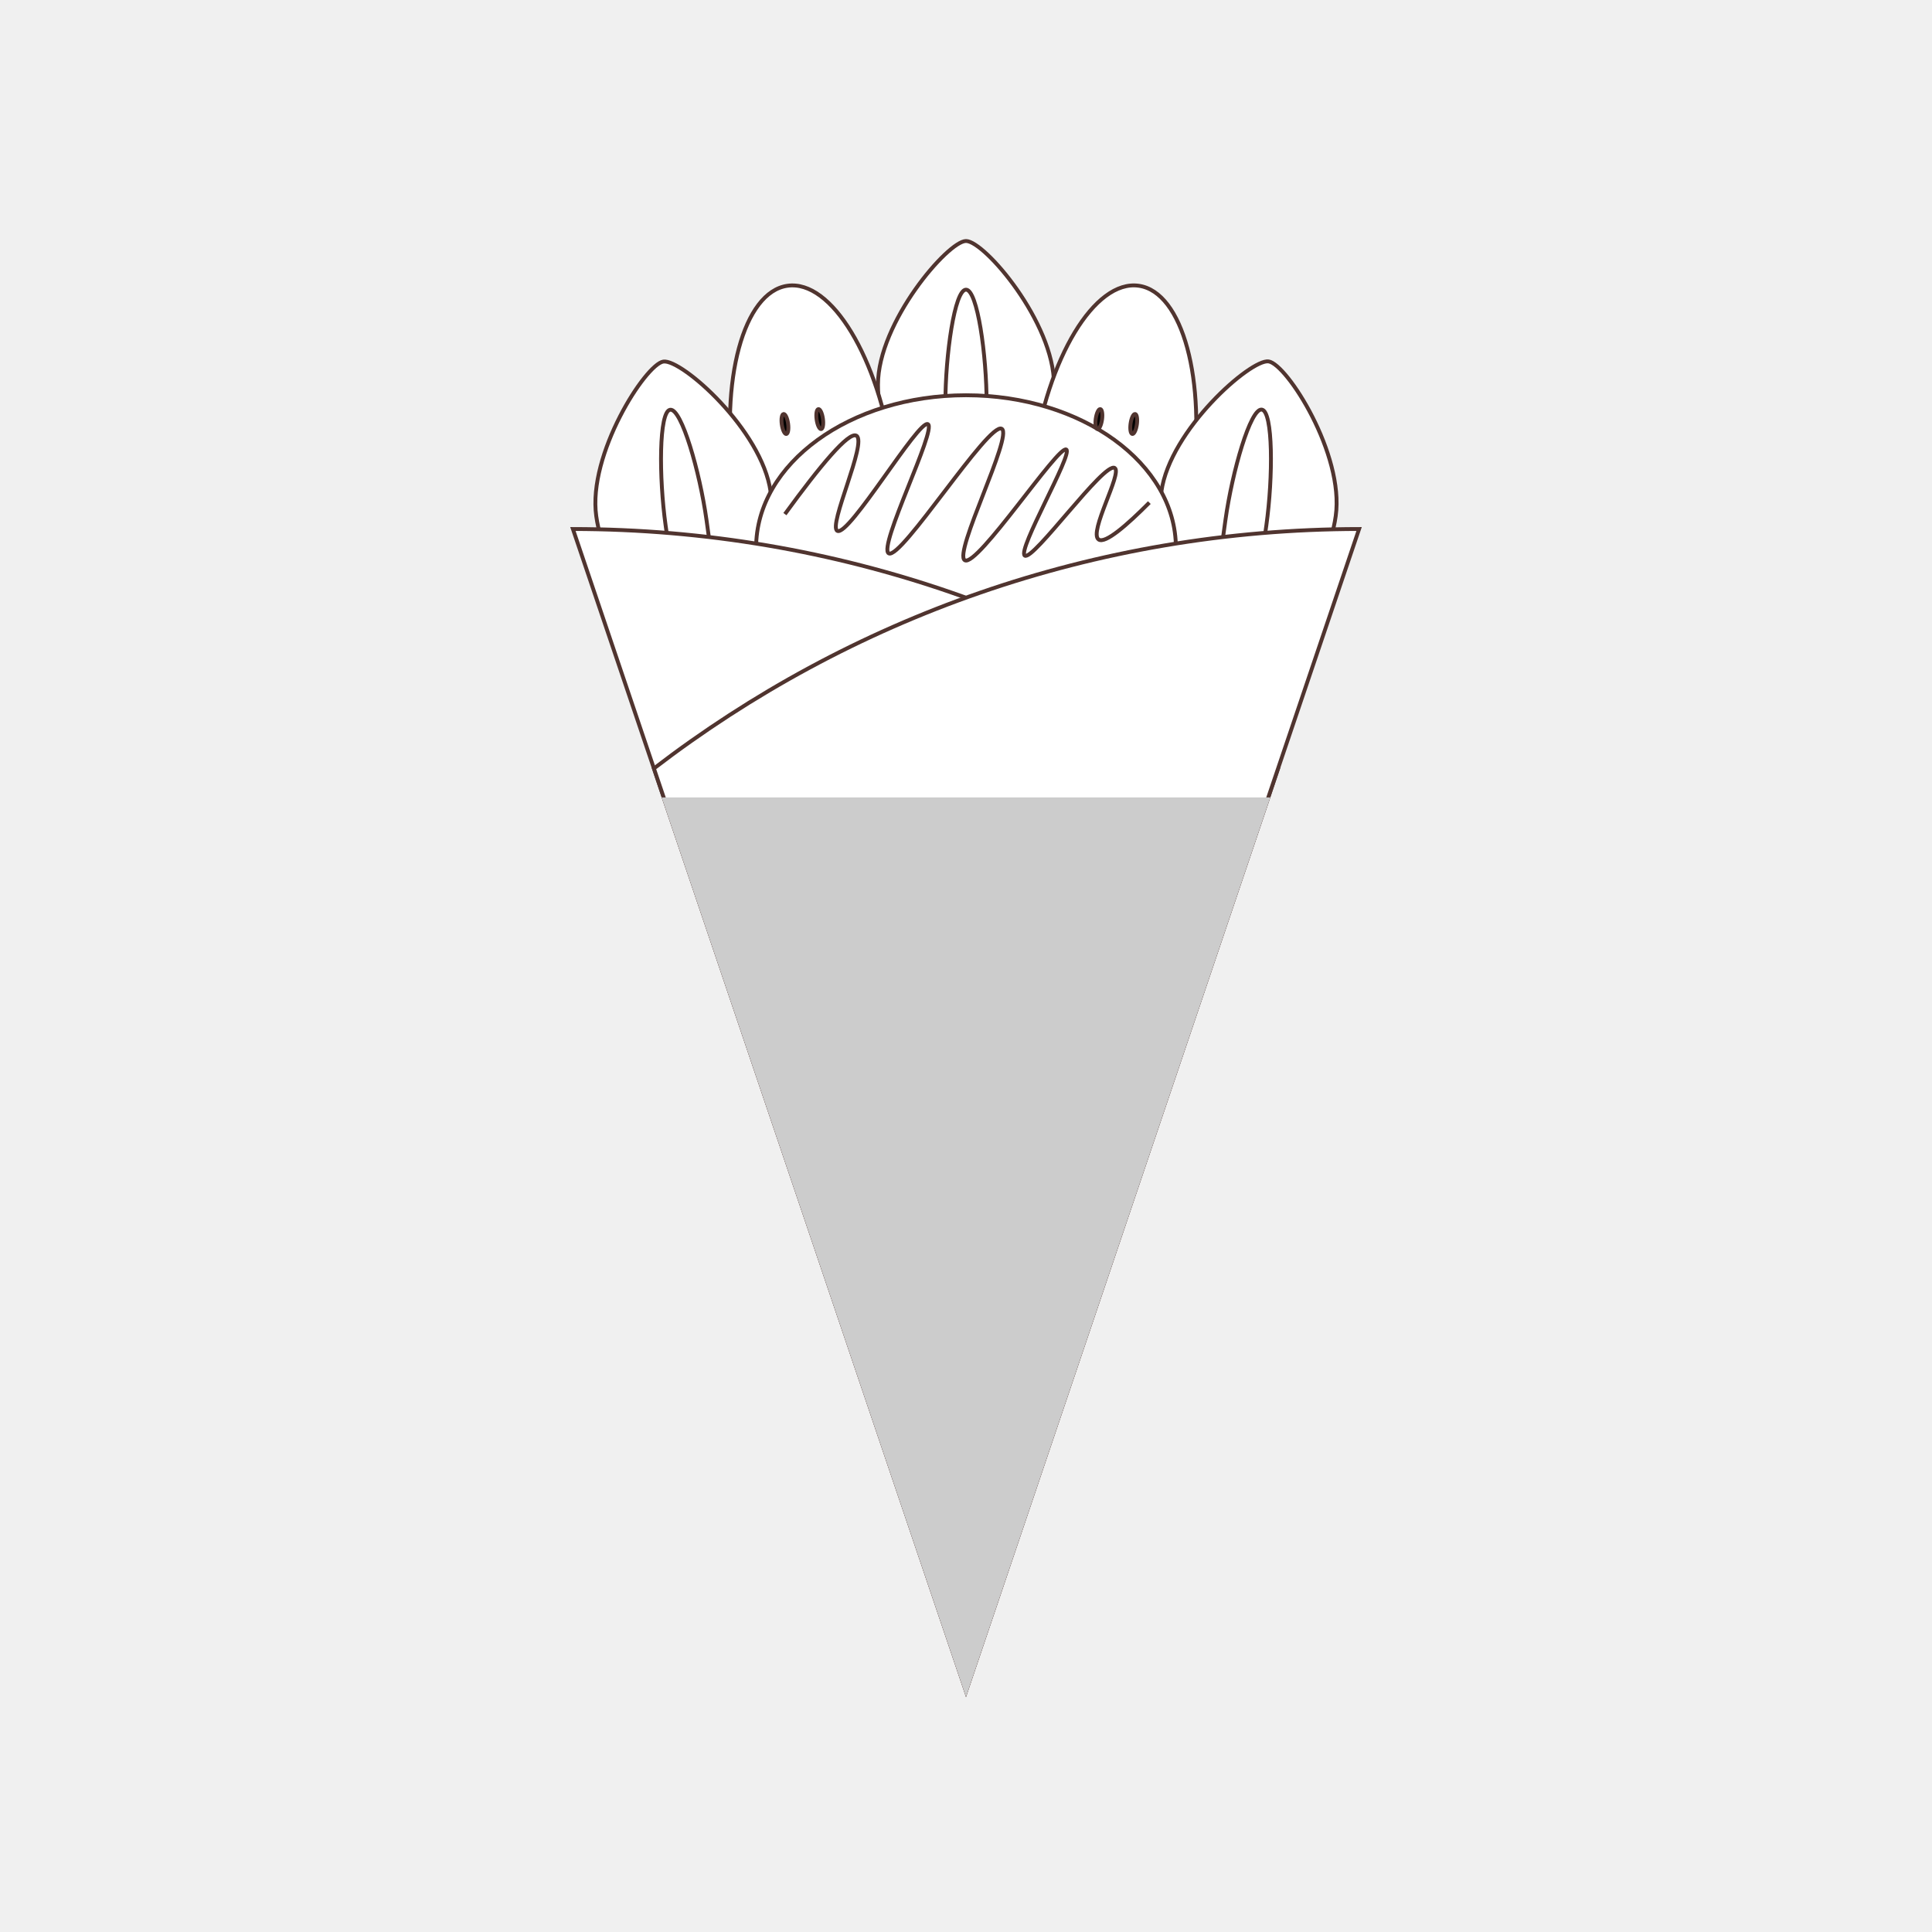
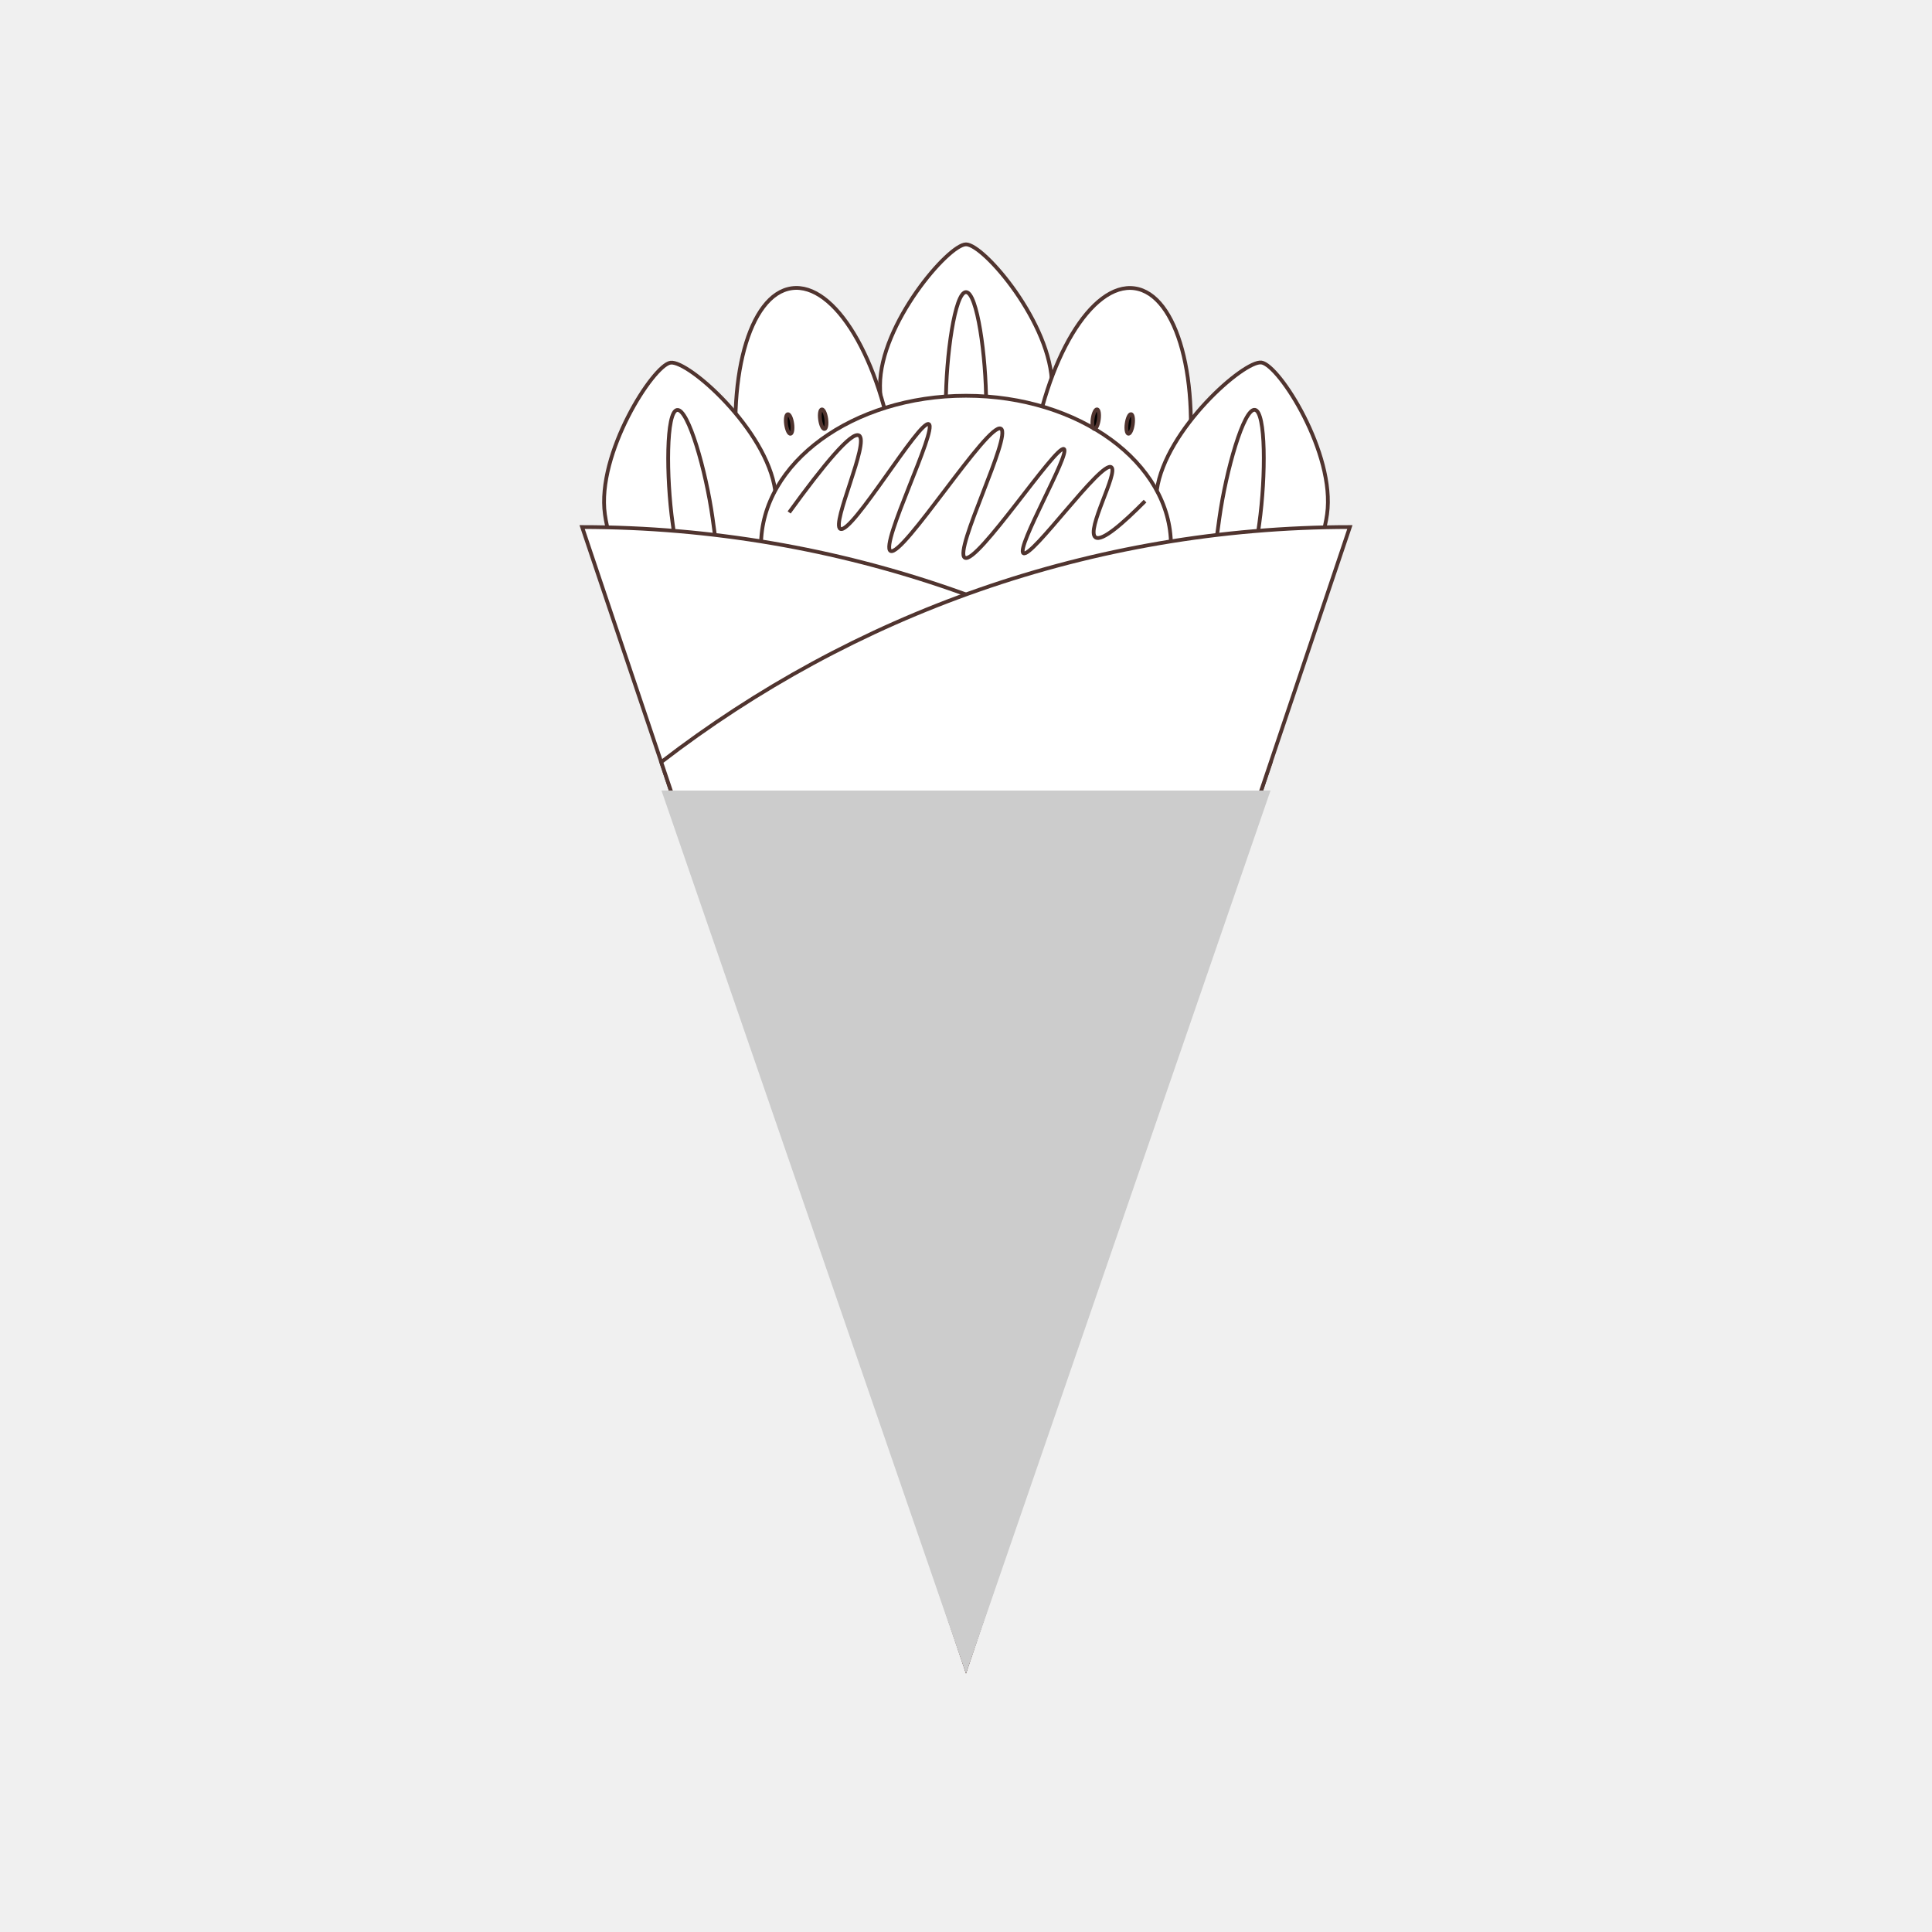
- <svg xmlns="http://www.w3.org/2000/svg" version="1.1" x="0px" y="0px" viewBox="0 0 500 500" style="enable-background:new 0 0 500 500;" xml:space="preserve">
+ <svg xmlns="http://www.w3.org/2000/svg" version="1.1" x="0px" y="0px" viewBox="0 0 512 512" style="enable-background:new 0 0 512 512;" xml:space="preserve">
  <g id="フルーツ">
</g>
  <g id="外の生地">
</g>
  <g id="包み紙">
    <g>
      <g id="イチゴ_2_">
-         <path style="fill:#FFFFFF;stroke:#50342F;stroke-miterlimit:10;" d="M272.779,99.565c0,16.14-10.199,21.254-22.779,21.254     s-22.779-5.114-22.779-21.254S245.367,62.371,250,62.371C254.768,62.371,272.779,83.425,272.779,99.565z" />
-         <path style="fill:#FFFFFF;stroke:#50342F;stroke-miterlimit:10;" d="M255.338,104.513c0,12.662,0,16.305-5.338,16.305     c-5.338,0-5.338-3.643-5.338-16.305s2.39-29.549,5.338-29.549C252.948,74.964,255.338,91.851,255.338,104.513z" />
+         <path style="fill:#FFFFFF;stroke:#50342F;stroke-miterlimit:10;" d="M278.779,102.138c0,16.223-10.199,21.363-22.779,21.363     s-22.779-5.14-22.779-21.363S251.367,64.753,256,64.753C260.768,64.753,278.779,85.915,278.779,102.138z" />
+         <path style="fill:#FFFFFF;stroke:#50342F;stroke-miterlimit:10;" d="M261.338,107.112c0,12.727,0,16.389-5.338,16.389     c-5.338,0-5.338-3.662-5.338-16.389s2.39-29.701,5.338-29.701C258.948,77.411,261.338,94.384,261.338,107.112z" />
      </g>
-       <ellipse id="バナナ" transform="matrix(0.9903 -0.1392 0.1392 0.9903 -14.9367 30.4919)" style="fill:#FFFFFF;stroke:#50342F;stroke-miterlimit:10;" cx="210.558" cy="122.048" rx="20.787" ry="48.565" />
-       <ellipse id="バナナ_1_" transform="matrix(0.1392 -0.9903 0.9903 0.1392 126.9889 390.1805)" style="fill:#FFFFFF;stroke:#50342F;stroke-miterlimit:10;" cx="287.92" cy="122.048" rx="48.565" ry="20.787" />
+       <ellipse id="バナナ" transform="matrix(0.9904 -0.1382 0.1382 0.9904 -15.1574 31.1174)" style="fill:#FFFFFF;stroke:#50342F;stroke-miterlimit:10;" cx="216.558" cy="124.737" rx="20.789" ry="48.809" />
+       <ellipse id="バナナ_1_" transform="matrix(0.1382 -0.9904 0.9904 0.1382 129.7702 398.6035)" style="fill:#FFFFFF;stroke:#50342F;stroke-miterlimit:10;" cx="293.92" cy="124.737" rx="48.809" ry="20.789" />
      <g id="イチゴ_1_">
-         <path style="fill:#FFFFFF;stroke:#50342F;stroke-miterlimit:10;" d="M199.425,127.232c2.246,15.983-7.142,22.466-19.6,24.217     s-23.27-1.894-25.516-17.876c-2.246-15.983,12.794-39.357,17.381-40.002C176.412,92.907,197.179,111.249,199.425,127.232z" />
-         <path style="fill:#FFFFFF;stroke:#50342F;stroke-miterlimit:10;" d="M182.842,134.56c1.762,12.539,2.269,16.147-3.017,16.89     s-5.793-2.865-7.555-15.404c-1.762-12.539-1.746-29.594,1.173-30.004C176.363,105.631,181.08,122.02,182.842,134.56z" />
+         <path style="fill:#FFFFFF;stroke:#50342F;stroke-miterlimit:10;" d="M205.425,129.947c2.246,16.065-7.142,22.582-19.6,24.341     s-23.27-1.903-25.516-17.968c-2.246-16.065,12.794-39.56,17.381-40.208C182.412,95.446,203.179,113.882,205.425,129.947z" />
+         <path style="fill:#FFFFFF;stroke:#50342F;stroke-miterlimit:10;" d="M188.842,137.312c1.762,12.603,2.269,16.23-3.017,16.976     s-5.793-2.879-7.555-15.483c-1.762-12.603-1.746-29.746,1.173-30.158C182.363,108.235,187.08,124.709,188.842,137.312z" />
      </g>
      <g id="イチゴ">
-         <path style="fill:#FFFFFF;stroke:#50342F;stroke-miterlimit:10;" d="M345.685,133.533c-2.246,15.983-13.057,19.627-25.516,17.877     c-12.458-1.751-21.846-8.234-19.6-24.217c2.246-15.983,23.147-34.306,27.734-33.662     C333.025,94.194,347.931,117.55,345.685,133.533z" />
-         <path style="fill:#FFFFFF;stroke:#50342F;stroke-miterlimit:10;" d="M327.724,136.006c-1.762,12.539-2.269,16.147-7.555,15.404     c-5.286-0.743-4.779-4.351-3.017-16.89c1.762-12.539,6.479-28.929,9.398-28.518S329.486,123.467,327.724,136.006z" />
+         <path style="fill:#FFFFFF;stroke:#50342F;stroke-miterlimit:10;" d="M351.685,136.28c-2.246,16.065-13.057,19.728-25.516,17.968     c-12.458-1.76-21.846-8.277-19.6-24.341c2.246-16.065,23.147-34.483,27.734-33.835C339.025,96.74,353.931,120.216,351.685,136.28     z" />
+         <path style="fill:#FFFFFF;stroke:#50342F;stroke-miterlimit:10;" d="M333.724,138.766c-1.762,12.603-2.269,16.23-7.555,15.483     c-5.286-0.747-4.779-4.373-3.017-16.976c1.762-12.603,6.479-29.077,9.398-28.665S335.486,126.162,333.724,138.766z" />
      </g>
-       <ellipse id="バニラアイス" style="fill:#FFFFFF;stroke:#50342F;stroke-miterlimit:10;" cx="250" cy="141.749" rx="54.319" ry="39.458" />
-       <path id="チョコソース" style="fill:#FFFFFF;stroke:#50342F;stroke-miterlimit:10;" d="    M203.134,133.054c9.216-12.658,16.535-21.416,18.505-20.296c2.877,1.635-7.412,23.335-4.94,24.629    c3.001,1.572,21.048-28.911,23.446-27.614c2.354,1.274-12.976,31.799-10.148,33.429c3.157,1.819,25.921-34.133,29.25-32.235    c2.99,1.705-12.616,32.273-9.551,34.026c3.227,1.846,24.24-29.939,26.266-28.653c1.765,1.12-12.812,26.121-10.745,27.46    c2.164,1.401,20.581-24.407,23.281-22.684c2.018,1.288-6.812,16.645-4.179,18.505c1.696,1.198,7.366-3.752,13.133-9.551" />
-       <ellipse transform="matrix(0.9903 -0.1392 0.1392 0.9903 -13.295 29.3386)" style="stroke:#50342F;stroke-miterlimit:10;" cx="203.134" cy="109.733" rx="0.822" ry="2.612" />
-       <ellipse transform="matrix(0.9903 -0.1392 0.1392 0.9903 -13.031 30.5807)" style="stroke:#50342F;stroke-miterlimit:10;" cx="212.146" cy="108.466" rx="0.822" ry="2.612" />
-       <ellipse transform="matrix(0.1392 -0.9903 0.9903 0.1392 143.8994 385.003)" style="stroke:#50342F;stroke-miterlimit:10;" cx="293.397" cy="109.733" rx="2.612" ry="0.822" />
-       <ellipse transform="matrix(0.1392 -0.9903 0.9903 0.1392 137.3952 374.9875)" style="stroke:#50342F;stroke-miterlimit:10;" cx="284.384" cy="108.466" rx="2.612" ry="0.822" />
-       <path style="fill:#FFFFFF;stroke:#50342F;stroke-miterlimit:10;" d="M330.766,198.883    c-50.584-38.799-113.84-61.899-182.498-61.978L250,437.629L330.766,198.883z" />
-       <path style="fill:#FFFFFF;stroke:#50342F;stroke-miterlimit:10;" d="M351.732,136.905c-68.658,0.076-131.915,23.173-182.5,61.97    L250,437.629L351.732,136.905z" />
-       <polygon style="fill:#CCCCCC;stroke:#CCCCCC;stroke-miterlimit:10;" points="328.062,206.876 171.938,206.876 250,437.629   " />
+       <ellipse id="バニラアイス" style="fill:#FFFFFF;stroke:#50342F;stroke-miterlimit:10;" cx="256" cy="144.539" rx="54.319" ry="39.661" />
+       <path id="チョコソース" style="fill:#FFFFFF;stroke:#50342F;stroke-miterlimit:10;" d="    M209.134,135.799c9.216-12.723,16.535-21.526,18.505-20.4c2.877,1.643-7.412,23.455-4.94,24.756    c3.001,1.58,21.048-29.06,23.446-27.756c2.354,1.281-12.976,31.963-10.148,33.601c3.157,1.829,25.921-34.309,29.25-32.401    c2.99,1.714-12.616,32.438-9.551,34.201c3.227,1.856,24.24-30.093,26.266-28.801c1.765,1.126-12.812,26.255-10.745,27.601    c2.164,1.408,20.581-24.533,23.281-22.8c2.018,1.295-6.812,16.73-4.179,18.6c1.696,1.204,7.366-3.771,13.133-9.6" />
+       <ellipse transform="matrix(0.9904 -0.1383 0.1383 0.9904 -13.5314 30.0082)" style="stroke:#50342F;stroke-miterlimit:10;" cx="209.134" cy="112.358" rx="0.822" ry="2.625" />
+       <ellipse transform="matrix(0.9904 -0.1383 0.1383 0.9904 -13.2686 31.2427)" style="stroke:#50342F;stroke-miterlimit:10;" cx="218.146" cy="111.085" rx="0.822" ry="2.625" />
+       <ellipse transform="matrix(0.1383 -0.9904 0.9904 0.1383 146.7057 393.3354)" style="stroke:#50342F;stroke-miterlimit:10;" cx="299.397" cy="112.358" rx="2.625" ry="0.822" />
+       <ellipse transform="matrix(0.1383 -0.9904 0.9904 0.1383 140.2005 383.3122)" style="stroke:#50342F;stroke-miterlimit:10;" cx="290.384" cy="111.085" rx="2.625" ry="0.822" />
+       <path style="fill:#FFFFFF;stroke:#50342F;stroke-miterlimit:10;" d="M336.766,201.966    c-50.584-38.999-113.84-62.217-182.498-62.296L256,441.938L336.766,201.966z" />
+       <path style="fill:#FFFFFF;stroke:#50342F;stroke-miterlimit:10;" d="M357.732,139.67c-68.658,0.076-131.915,23.292-182.5,62.289    L256,441.938L357.732,139.67z" />
+       <polygon style="fill:#CCCCCC;stroke:#CCCCCC;stroke-miterlimit:10;" points="336,210 176,210 256,442   " />
    </g>
  </g>
  <g id="ガイド">
</g>
</svg>
